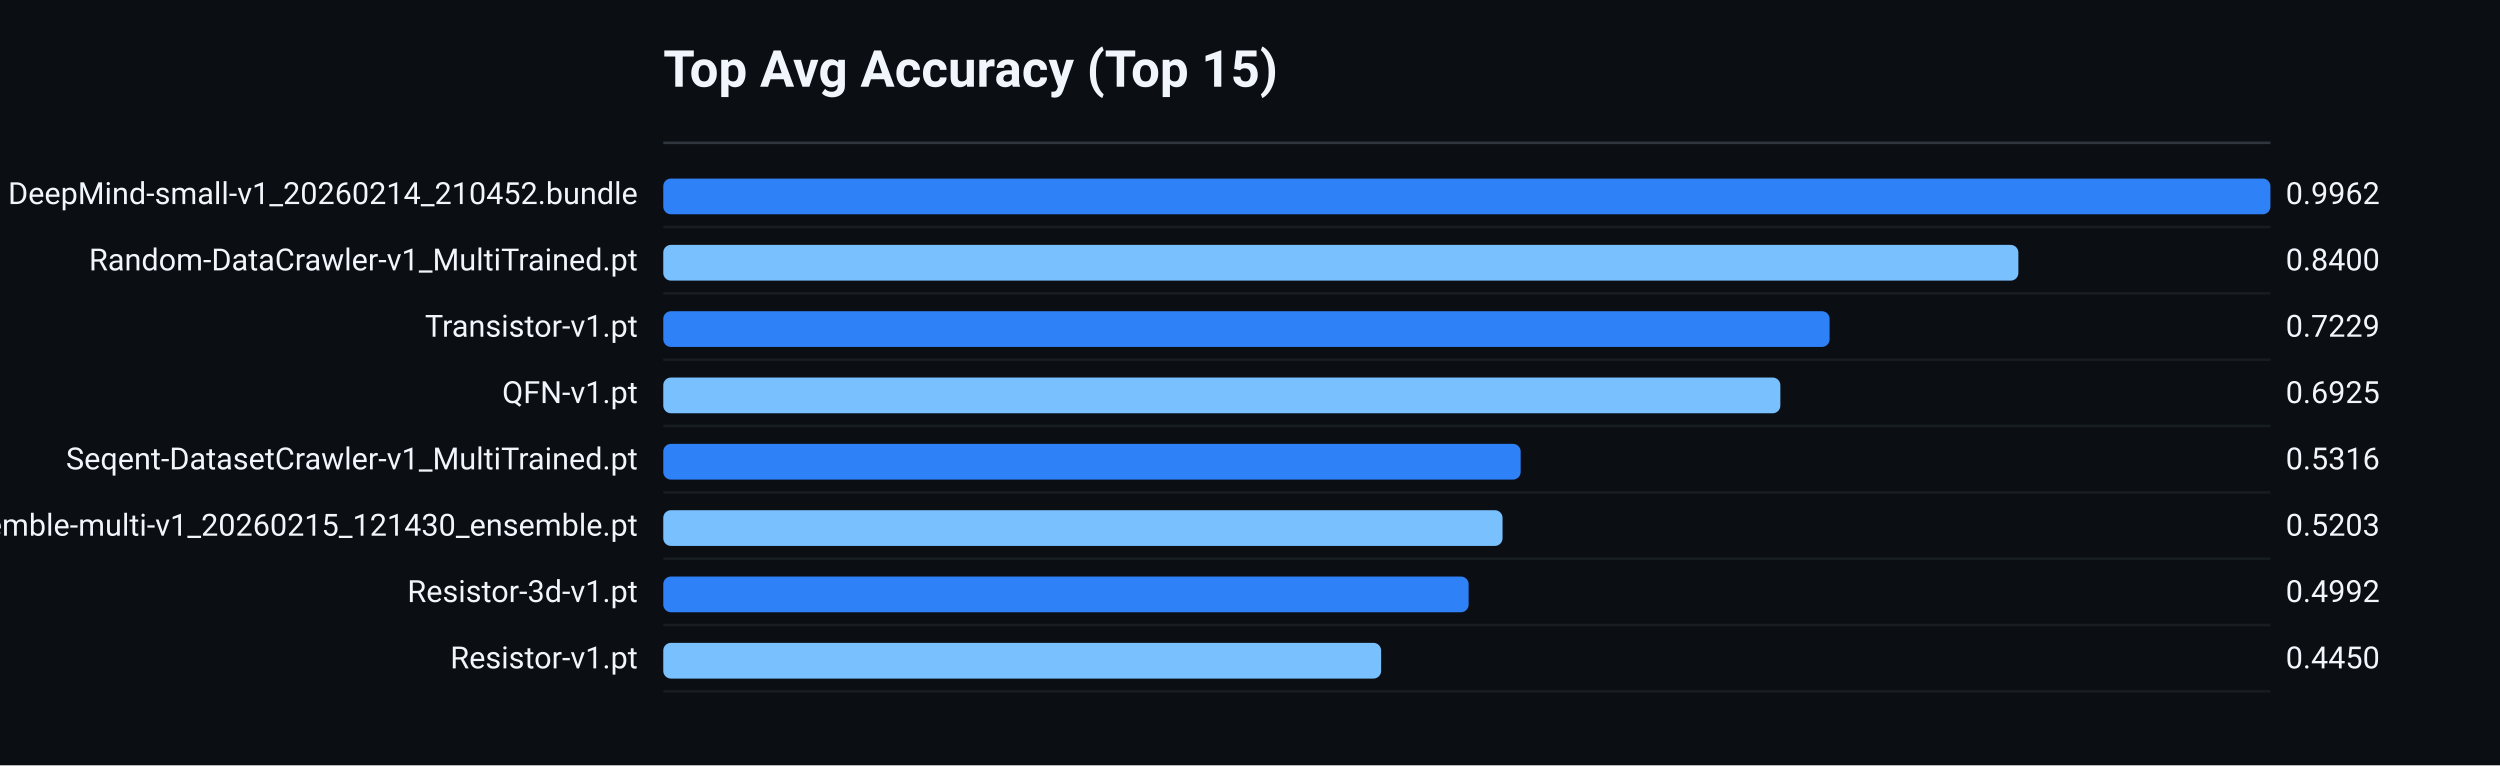
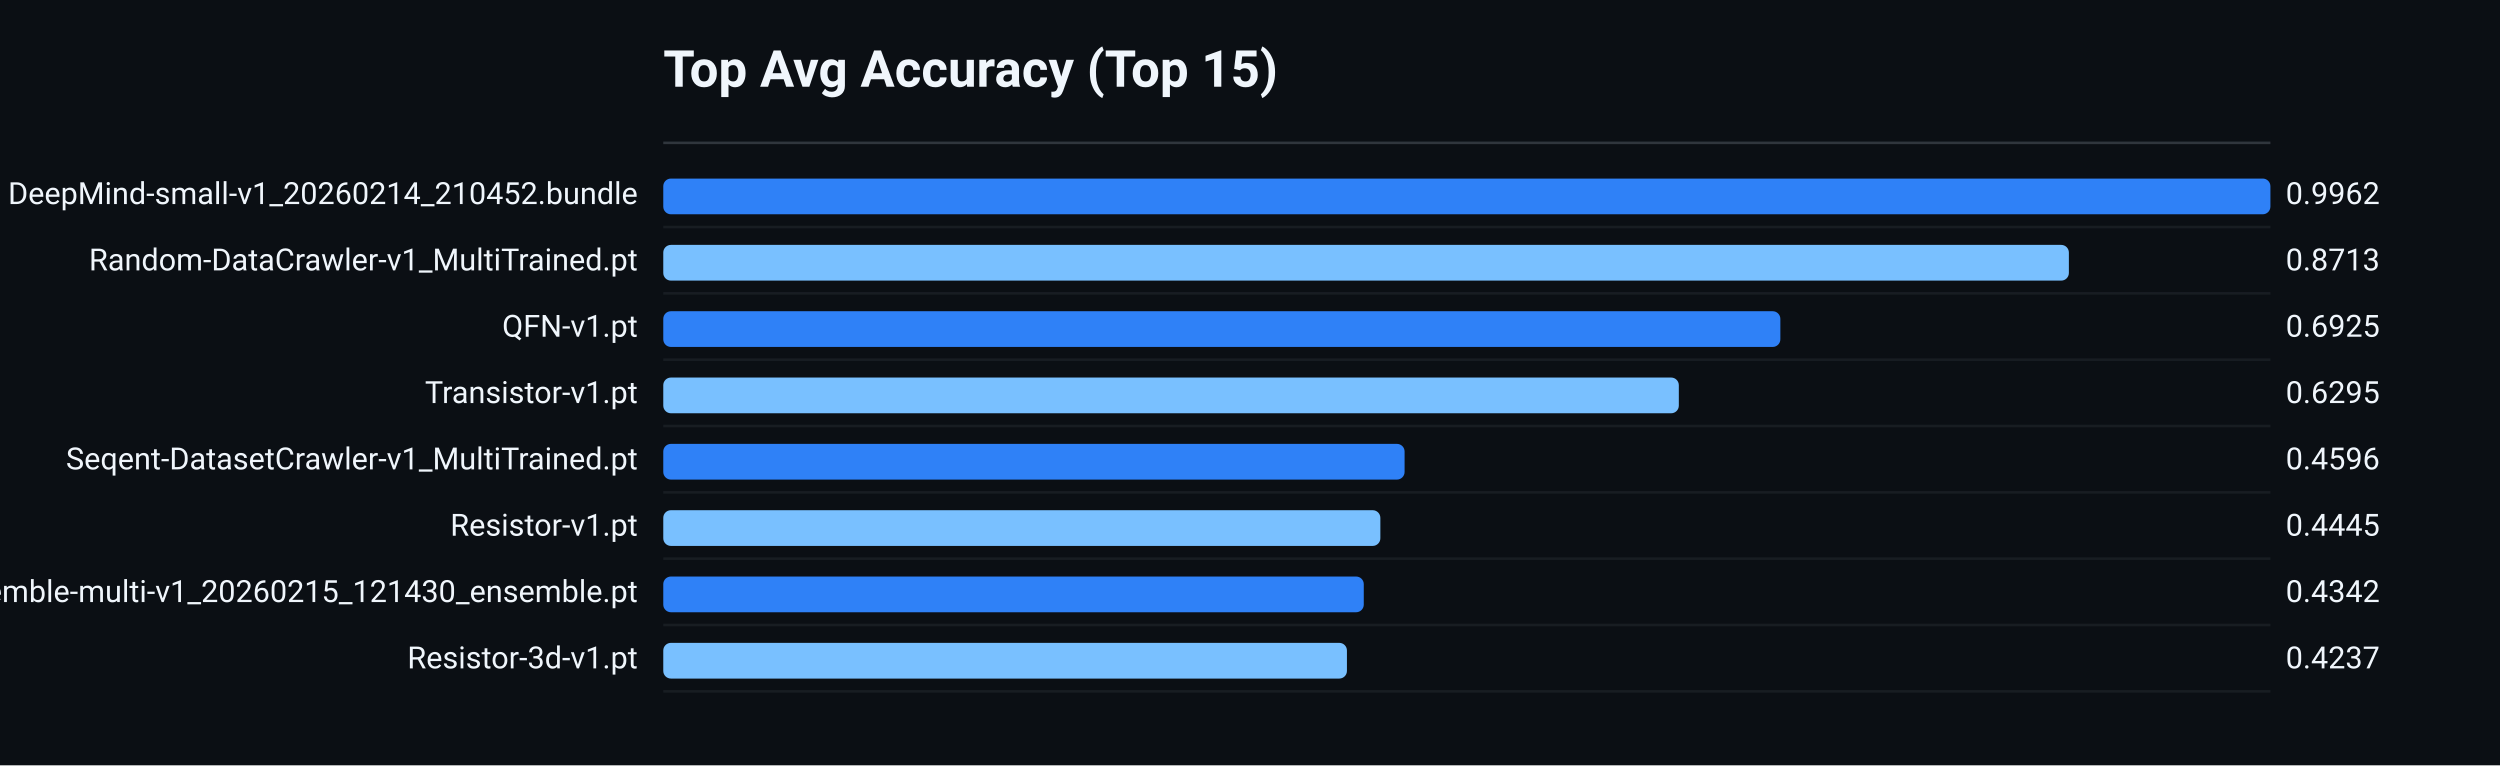
<svg xmlns="http://www.w3.org/2000/svg" width="980" height="300" viewBox="0 0 980 300">
  <rect x="0" y="0" width="980" height="300" fill="#0b0f14" />
  <text x="260" y="34" font-family="ui-sans-serif, system-ui, -apple-system, Segoe UI, Roboto, Arial" font-size="20" font-weight="700" fill="#f0f6fc">Top Avg Accuracy (Top 15)</text>
  <line x1="260" y1="56" x2="890" y2="56" stroke="#30363d" stroke-width="1" />
  <line x1="260" y1="89" x2="890" y2="89" stroke="#30363d" stroke-width="1" opacity="0.35" />
  <text x="250" y="80" text-anchor="end" font-family="ui-sans-serif, system-ui, -apple-system, Segoe UI, Roboto, Arial" font-size="12" fill="#f0f6fc">DeepMind-small-v1_20260214_210452.bundle</text>
  <rect x="260" y="70.0" width="630.0" height="14" rx="3" fill="#2f81f7" />
  <text x="896" y="80" text-anchor="start" font-family="ui-sans-serif, system-ui, -apple-system, Segoe UI, Roboto, Arial" font-size="12" fill="#f0f6fc">0.9962</text>
  <line x1="260" y1="115" x2="890" y2="115" stroke="#30363d" stroke-width="1" opacity="0.35" />
  <text x="250" y="106" text-anchor="end" font-family="ui-sans-serif, system-ui, -apple-system, Segoe UI, Roboto, Arial" font-size="12" fill="#f0f6fc">Random-DataCrawler-v1_MultiTrained.pt</text>
-   <rect x="260" y="96.0" width="531.2" height="14" rx="3" fill="#79c0ff" />
-   <text x="896" y="106" text-anchor="start" font-family="ui-sans-serif, system-ui, -apple-system, Segoe UI, Roboto, Arial" font-size="12" fill="#f0f6fc">0.8400</text>
+   <rect x="260" y="96.0" width="551.0" height="14" rx="3" fill="#79c0ff" />
+   <text x="896" y="106" text-anchor="start" font-family="ui-sans-serif, system-ui, -apple-system, Segoe UI, Roboto, Arial" font-size="12" fill="#f0f6fc">0.8713</text>
  <line x1="260" y1="141" x2="890" y2="141" stroke="#30363d" stroke-width="1" opacity="0.35" />
-   <text x="250" y="132" text-anchor="end" font-family="ui-sans-serif, system-ui, -apple-system, Segoe UI, Roboto, Arial" font-size="12" fill="#f0f6fc">Transistor-v1.pt</text>
-   <rect x="260" y="122.0" width="457.2" height="14" rx="3" fill="#2f81f7" />
-   <text x="896" y="132" text-anchor="start" font-family="ui-sans-serif, system-ui, -apple-system, Segoe UI, Roboto, Arial" font-size="12" fill="#f0f6fc">0.7229</text>
+   <text x="250" y="132" text-anchor="end" font-family="ui-sans-serif, system-ui, -apple-system, Segoe UI, Roboto, Arial" font-size="12" fill="#f0f6fc">QFN-v1.pt</text>
+   <rect x="260" y="122.0" width="437.9" height="14" rx="3" fill="#2f81f7" />
+   <text x="896" y="132" text-anchor="start" font-family="ui-sans-serif, system-ui, -apple-system, Segoe UI, Roboto, Arial" font-size="12" fill="#f0f6fc">0.6925</text>
  <line x1="260" y1="167" x2="890" y2="167" stroke="#30363d" stroke-width="1" opacity="0.35" />
-   <text x="250" y="158" text-anchor="end" font-family="ui-sans-serif, system-ui, -apple-system, Segoe UI, Roboto, Arial" font-size="12" fill="#f0f6fc">QFN-v1.pt</text>
-   <rect x="260" y="148.0" width="437.9" height="14" rx="3" fill="#79c0ff" />
-   <text x="896" y="158" text-anchor="start" font-family="ui-sans-serif, system-ui, -apple-system, Segoe UI, Roboto, Arial" font-size="12" fill="#f0f6fc">0.6925</text>
+   <text x="250" y="158" text-anchor="end" font-family="ui-sans-serif, system-ui, -apple-system, Segoe UI, Roboto, Arial" font-size="12" fill="#f0f6fc">Transistor-v1.pt</text>
+   <rect x="260" y="148.0" width="398.1" height="14" rx="3" fill="#79c0ff" />
+   <text x="896" y="158" text-anchor="start" font-family="ui-sans-serif, system-ui, -apple-system, Segoe UI, Roboto, Arial" font-size="12" fill="#f0f6fc">0.6295</text>
  <line x1="260" y1="193" x2="890" y2="193" stroke="#30363d" stroke-width="1" opacity="0.35" />
  <text x="250" y="184" text-anchor="end" font-family="ui-sans-serif, system-ui, -apple-system, Segoe UI, Roboto, Arial" font-size="12" fill="#f0f6fc">Seqent-DatasetCrawler-v1_MultiTrained.pt</text>
-   <rect x="260" y="174.0" width="336.1" height="14" rx="3" fill="#2f81f7" />
-   <text x="896" y="184" text-anchor="start" font-family="ui-sans-serif, system-ui, -apple-system, Segoe UI, Roboto, Arial" font-size="12" fill="#f0f6fc">0.5316</text>
+   <rect x="260" y="174.0" width="290.6" height="14" rx="3" fill="#2f81f7" />
+   <text x="896" y="184" text-anchor="start" font-family="ui-sans-serif, system-ui, -apple-system, Segoe UI, Roboto, Arial" font-size="12" fill="#f0f6fc">0.4596</text>
  <line x1="260" y1="219" x2="890" y2="219" stroke="#30363d" stroke-width="1" opacity="0.35" />
-   <text x="250" y="210" text-anchor="end" font-family="ui-sans-serif, system-ui, -apple-system, Segoe UI, Roboto, Arial" font-size="12" fill="#f0f6fc">Resistor-ensemble-multi-v1_20260215_121430_ensemble.pt</text>
-   <rect x="260" y="200.0" width="329.0" height="14" rx="3" fill="#79c0ff" />
-   <text x="896" y="210" text-anchor="start" font-family="ui-sans-serif, system-ui, -apple-system, Segoe UI, Roboto, Arial" font-size="12" fill="#f0f6fc">0.5203</text>
+   <text x="250" y="210" text-anchor="end" font-family="ui-sans-serif, system-ui, -apple-system, Segoe UI, Roboto, Arial" font-size="12" fill="#f0f6fc">Resistor-v1.pt</text>
+   <rect x="260" y="200.0" width="281.1" height="14" rx="3" fill="#79c0ff" />
+   <text x="896" y="210" text-anchor="start" font-family="ui-sans-serif, system-ui, -apple-system, Segoe UI, Roboto, Arial" font-size="12" fill="#f0f6fc">0.4445</text>
  <line x1="260" y1="245" x2="890" y2="245" stroke="#30363d" stroke-width="1" opacity="0.35" />
-   <text x="250" y="236" text-anchor="end" font-family="ui-sans-serif, system-ui, -apple-system, Segoe UI, Roboto, Arial" font-size="12" fill="#f0f6fc">Resistor-3d-v1.pt</text>
-   <rect x="260" y="226.0" width="315.7" height="14" rx="3" fill="#2f81f7" />
-   <text x="896" y="236" text-anchor="start" font-family="ui-sans-serif, system-ui, -apple-system, Segoe UI, Roboto, Arial" font-size="12" fill="#f0f6fc">0.4992</text>
+   <text x="250" y="236" text-anchor="end" font-family="ui-sans-serif, system-ui, -apple-system, Segoe UI, Roboto, Arial" font-size="12" fill="#f0f6fc">Resistor-ensemble-multi-v1_20260215_121430_ensemble.pt</text>
+   <rect x="260" y="226.0" width="274.6" height="14" rx="3" fill="#2f81f7" />
+   <text x="896" y="236" text-anchor="start" font-family="ui-sans-serif, system-ui, -apple-system, Segoe UI, Roboto, Arial" font-size="12" fill="#f0f6fc">0.4342</text>
  <line x1="260" y1="271" x2="890" y2="271" stroke="#30363d" stroke-width="1" opacity="0.35" />
-   <text x="250" y="262" text-anchor="end" font-family="ui-sans-serif, system-ui, -apple-system, Segoe UI, Roboto, Arial" font-size="12" fill="#f0f6fc">Resistor-v1.pt</text>
-   <rect x="260" y="252.0" width="281.4" height="14" rx="3" fill="#79c0ff" />
-   <text x="896" y="262" text-anchor="start" font-family="ui-sans-serif, system-ui, -apple-system, Segoe UI, Roboto, Arial" font-size="12" fill="#f0f6fc">0.4450</text>
+   <text x="250" y="262" text-anchor="end" font-family="ui-sans-serif, system-ui, -apple-system, Segoe UI, Roboto, Arial" font-size="12" fill="#f0f6fc">Resistor-3d-v1.pt</text>
+   <rect x="260" y="252.0" width="268.0" height="14" rx="3" fill="#79c0ff" />
+   <text x="896" y="262" text-anchor="start" font-family="ui-sans-serif, system-ui, -apple-system, Segoe UI, Roboto, Arial" font-size="12" fill="#f0f6fc">0.4237</text>
</svg>
